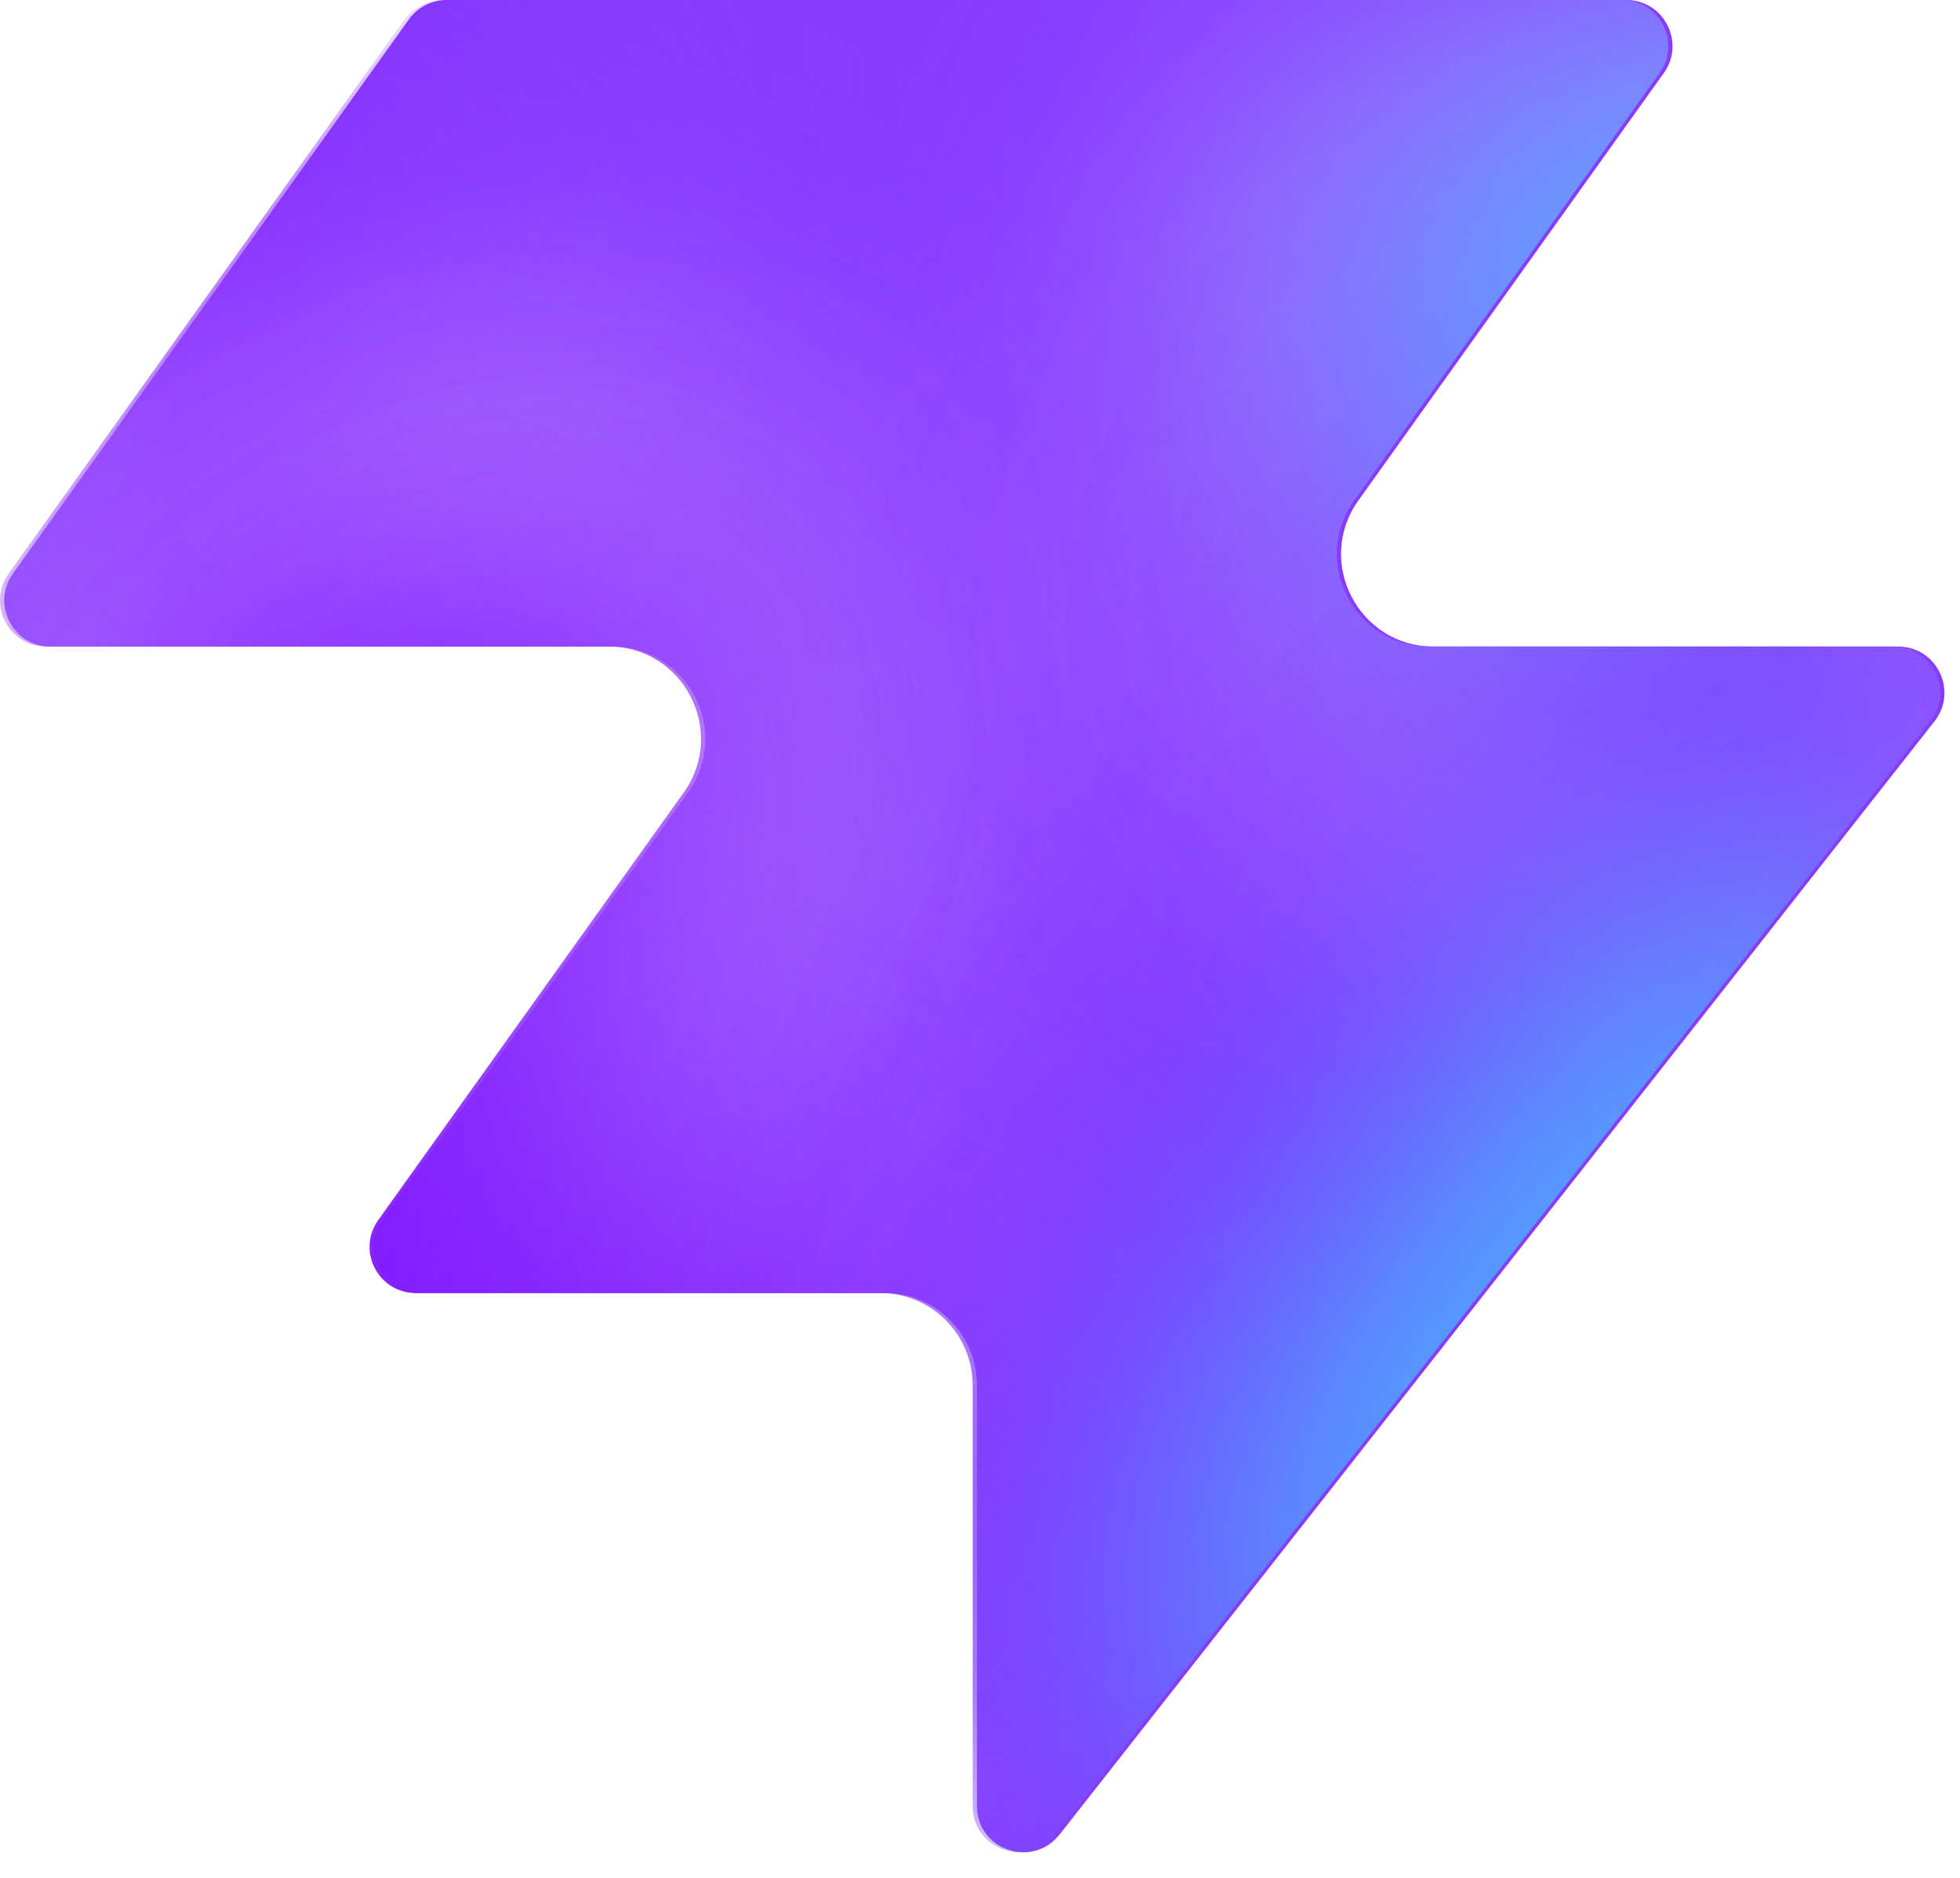
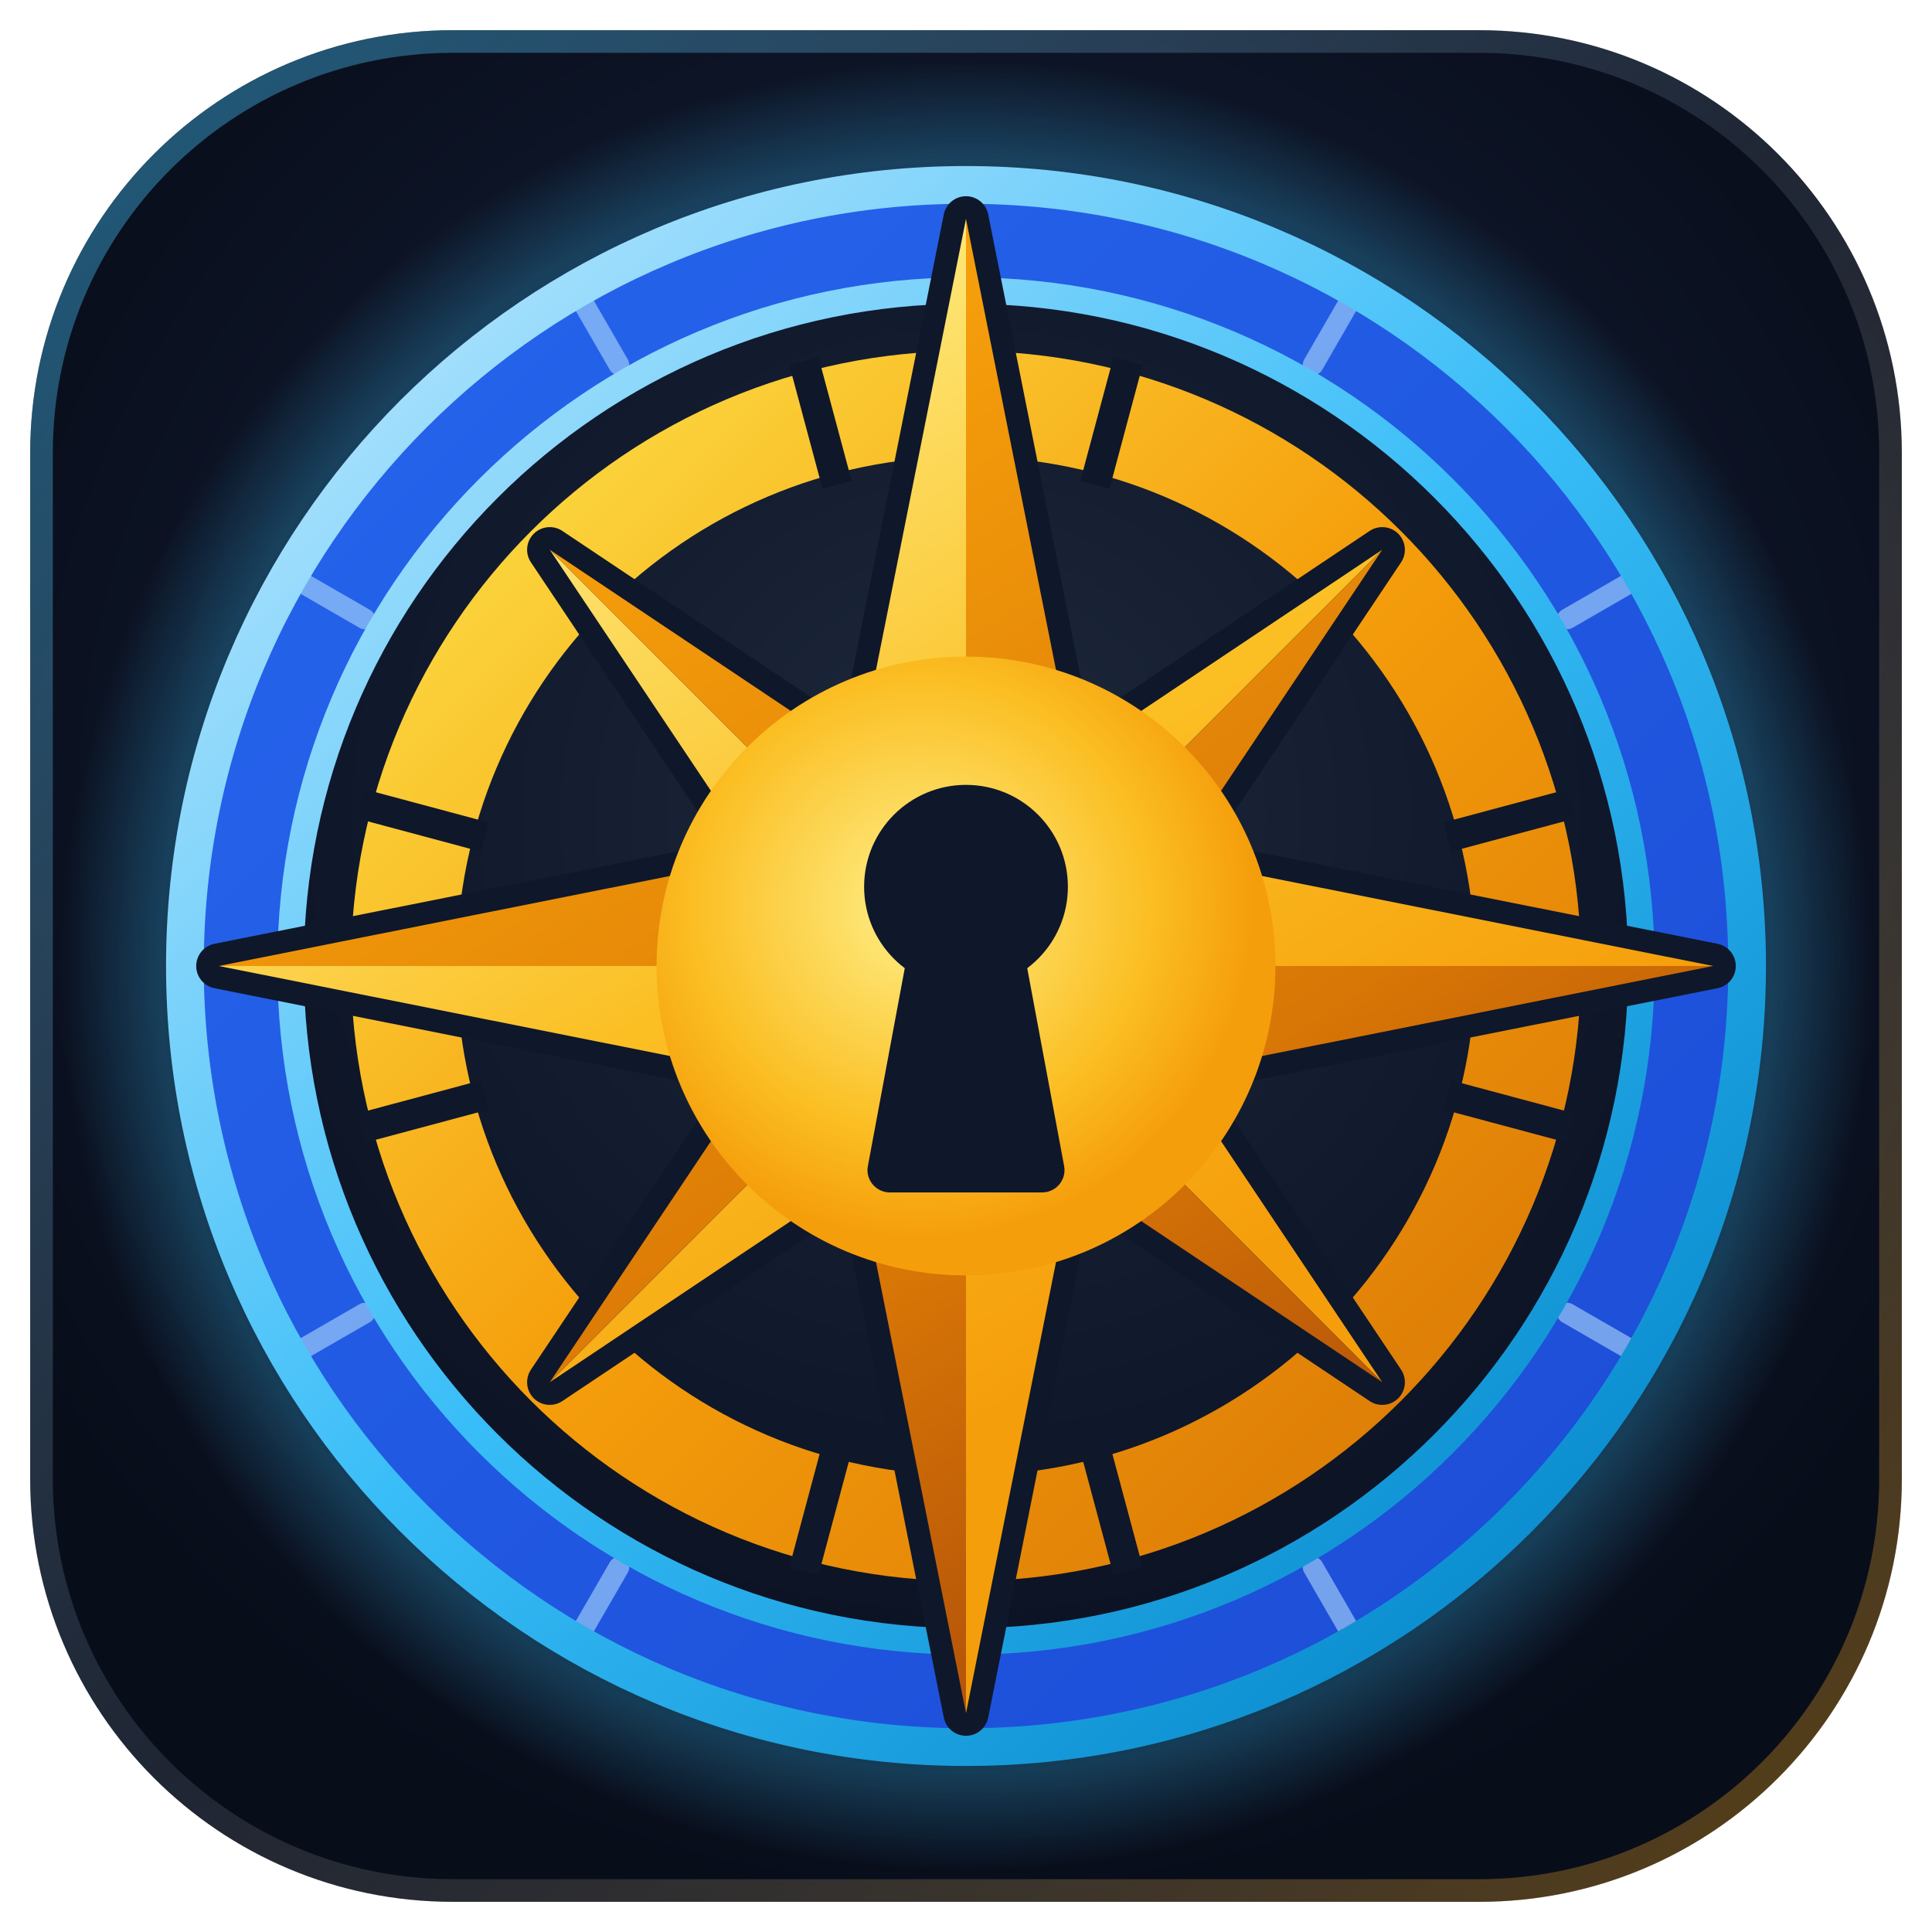
- <svg xmlns="http://www.w3.org/2000/svg" width="48" height="46" fill="none" viewBox="0 0 48 46">
-   <path fill="#863bff" d="M25.946 44.938c-.664.845-2.021.375-2.021-.698V33.937a2.26 2.26 0 0 0-2.262-2.262H10.287c-.92 0-1.456-1.04-.92-1.788l7.48-10.471c1.07-1.497 0-3.578-1.842-3.578H1.237c-.92 0-1.456-1.04-.92-1.788L10.013.474c.214-.297.556-.474.92-.474h28.894c.92 0 1.456 1.04.92 1.788l-7.48 10.471c-1.07 1.498 0 3.579 1.842 3.579h11.377c.943 0 1.473 1.088.89 1.83L25.947 44.94z" style="fill:#863bff;fill:color(display-p3 .525 .23 1);fill-opacity:1" />
-   <mask id="a" width="48" height="46" x="0" y="0" maskUnits="userSpaceOnUse" style="mask-type:alpha">
-     <path fill="#000" d="M25.842 44.938c-.664.844-2.021.375-2.021-.698V33.937a2.26 2.26 0 0 0-2.262-2.262H10.183c-.92 0-1.456-1.04-.92-1.788l7.48-10.471c1.07-1.498 0-3.579-1.842-3.579H1.133c-.92 0-1.456-1.04-.92-1.787L9.91.473c.214-.297.556-.474.92-.474h28.894c.92 0 1.456 1.04.92 1.788l-7.48 10.471c-1.07 1.498 0 3.578 1.842 3.578h11.377c.943 0 1.473 1.088.89 1.832L25.843 44.94z" style="fill:#000;fill-opacity:1" />
-   </mask>
-   <g mask="url(#a)">
-     <g filter="url(#b)">
-       <ellipse cx="5.508" cy="14.704" fill="#ede6ff" rx="5.508" ry="14.704" style="fill:#ede6ff;fill:color(display-p3 .927 .903 1);fill-opacity:1" transform="matrix(.00324 1 1 -.00324 -4.47 31.516)" />
-     </g>
-     <g filter="url(#c)">
-       <ellipse cx="10.399" cy="29.851" fill="#ede6ff" rx="10.399" ry="29.851" style="fill:#ede6ff;fill:color(display-p3 .927 .903 1);fill-opacity:1" transform="matrix(.00324 1 1 -.00324 -39.328 7.883)" />
-     </g>
-     <g filter="url(#d)">
-       <ellipse cx="5.508" cy="30.487" fill="#7e14ff" rx="5.508" ry="30.487" style="fill:#7e14ff;fill:color(display-p3 .492 .077 1);fill-opacity:1" transform="rotate(89.814 -25.913 -14.639)scale(1 -1)" />
-     </g>
-     <g filter="url(#e)">
-       <ellipse cx="5.508" cy="30.599" fill="#7e14ff" rx="5.508" ry="30.599" style="fill:#7e14ff;fill:color(display-p3 .492 .077 1);fill-opacity:1" transform="rotate(89.814 -32.644 -3.334)scale(1 -1)" />
-     </g>
-     <g filter="url(#f)">
-       <ellipse cx="5.508" cy="30.599" fill="#7e14ff" rx="5.508" ry="30.599" style="fill:#7e14ff;fill:color(display-p3 .492 .077 1);fill-opacity:1" transform="matrix(.00324 1 1 -.00324 -34.34 30.47)" />
-     </g>
-     <g filter="url(#g)">
-       <ellipse cx="14.072" cy="22.078" fill="#ede6ff" rx="14.072" ry="22.078" style="fill:#ede6ff;fill:color(display-p3 .927 .903 1);fill-opacity:1" transform="rotate(93.35 24.506 48.493)scale(-1 1)" />
-     </g>
-     <g filter="url(#h)">
-       <ellipse cx="3.47" cy="21.501" fill="#7e14ff" rx="3.47" ry="21.501" style="fill:#7e14ff;fill:color(display-p3 .492 .077 1);fill-opacity:1" transform="rotate(89.009 28.708 47.59)scale(-1 1)" />
-     </g>
-     <g filter="url(#i)">
-       <ellipse cx="3.47" cy="21.501" fill="#7e14ff" rx="3.47" ry="21.501" style="fill:#7e14ff;fill:color(display-p3 .492 .077 1);fill-opacity:1" transform="rotate(89.009 28.708 47.59)scale(-1 1)" />
-     </g>
-     <g filter="url(#j)">
-       <ellipse cx=".387" cy="8.972" fill="#7e14ff" rx="4.407" ry="29.108" style="fill:#7e14ff;fill:color(display-p3 .492 .077 1);fill-opacity:1" transform="rotate(39.51 .387 8.972)" />
-     </g>
-     <g filter="url(#k)">
-       <ellipse cx="47.523" cy="-6.092" fill="#7e14ff" rx="4.407" ry="29.108" style="fill:#7e14ff;fill:color(display-p3 .492 .077 1);fill-opacity:1" transform="rotate(37.892 47.523 -6.092)" />
-     </g>
-     <g filter="url(#l)">
-       <ellipse cx="41.412" cy="6.333" fill="#47bfff" rx="5.971" ry="9.665" style="fill:#47bfff;fill:color(display-p3 .28 .748 1);fill-opacity:1" transform="rotate(37.892 41.412 6.333)" />
-     </g>
-     <g filter="url(#m)">
-       <ellipse cx="-1.879" cy="38.332" fill="#7e14ff" rx="4.407" ry="29.108" style="fill:#7e14ff;fill:color(display-p3 .492 .077 1);fill-opacity:1" transform="rotate(37.892 -1.88 38.332)" />
-     </g>
-     <g filter="url(#n)">
-       <ellipse cx="-1.879" cy="38.332" fill="#7e14ff" rx="4.407" ry="29.108" style="fill:#7e14ff;fill:color(display-p3 .492 .077 1);fill-opacity:1" transform="rotate(37.892 -1.88 38.332)" />
-     </g>
-     <g filter="url(#o)">
-       <ellipse cx="35.651" cy="29.907" fill="#7e14ff" rx="4.407" ry="29.108" style="fill:#7e14ff;fill:color(display-p3 .492 .077 1);fill-opacity:1" transform="rotate(37.892 35.651 29.907)" />
-     </g>
-     <g filter="url(#p)">
-       <ellipse cx="38.418" cy="32.4" fill="#47bfff" rx="5.971" ry="15.297" style="fill:#47bfff;fill:color(display-p3 .28 .748 1);fill-opacity:1" transform="rotate(37.892 38.418 32.4)" />
-     </g>
+ <svg xmlns="http://www.w3.org/2000/svg" viewBox="0 0 512 512" width="512" height="512" fill="none">
+   <defs>
+     <radialGradient id="bgNavy" cx="256" cy="216" r="290" gradientUnits="userSpaceOnUse">
+       <stop offset="0%" stop-color="#1e293b" />
+       <stop offset="58%" stop-color="#0f172a" />
+       <stop offset="100%" stop-color="#080d1a" />
+     </radialGradient>
+     <radialGradient id="cyanHalo" cx="256" cy="256" r="240" gradientUnits="userSpaceOnUse">
+       <stop offset="74%" stop-color="#38bdf8" stop-opacity="0" />
+       <stop offset="89%" stop-color="#38bdf8" stop-opacity="0.26" />
+       <stop offset="100%" stop-color="#38bdf8" stop-opacity="0" />
+     </radialGradient>
+     <linearGradient id="cyanBright" x1="76" y1="64" x2="436" y2="448" gradientUnits="userSpaceOnUse">
+       <stop offset="0%" stop-color="#bae6fd" />
+       <stop offset="50%" stop-color="#38bdf8" />
+       <stop offset="100%" stop-color="#0284c7" />
+     </linearGradient>
+     <linearGradient id="blueChannel" x1="96" y1="96" x2="416" y2="416" gradientUnits="userSpaceOnUse">
+       <stop offset="0%" stop-color="#2563eb" />
+       <stop offset="100%" stop-color="#1d4ed8" />
+     </linearGradient>
+     <linearGradient id="goldWheel" x1="110" y1="110" x2="402" y2="402" gradientUnits="userSpaceOnUse">
+       <stop offset="0%" stop-color="#fde047" />
+       <stop offset="50%" stop-color="#f59e0b" />
+       <stop offset="100%" stop-color="#d97706" />
+     </linearGradient>
+     <linearGradient id="goldLight" x1="160" y1="80" x2="320" y2="340" gradientUnits="userSpaceOnUse">
+       <stop offset="0%" stop-color="#fef08a" />
+       <stop offset="55%" stop-color="#fbbf24" />
+       <stop offset="100%" stop-color="#f59e0b" />
+     </linearGradient>
+     <linearGradient id="goldShadow" x1="190" y1="120" x2="360" y2="390" gradientUnits="userSpaceOnUse">
+       <stop offset="0%" stop-color="#f59e0b" />
+       <stop offset="65%" stop-color="#d97706" />
+       <stop offset="100%" stop-color="#b45309" />
+     </linearGradient>
+     <radialGradient id="centerBoss" cx="244" cy="240" r="88" gradientUnits="userSpaceOnUse">
+       <stop offset="0%" stop-color="#fef08a" />
+       <stop offset="68%" stop-color="#fbbf24" />
+       <stop offset="100%" stop-color="#f59e0b" />
+     </radialGradient>
+     <linearGradient id="squircleRim" x1="16" y1="16" x2="496" y2="496" gradientUnits="userSpaceOnUse">
+       <stop offset="0%" stop-color="#38bdf8" stop-opacity="0.45" />
+       <stop offset="50%" stop-color="#94a3b8" stop-opacity="0.16" />
+       <stop offset="100%" stop-color="#f59e0b" stop-opacity="0.35" />
+     </linearGradient>
+   </defs>
+   <rect x="8" y="8" width="496" height="496" rx="112" fill="url(#bgNavy)" />
+   <rect x="11" y="11" width="490" height="490" rx="109" stroke="url(#squircleRim)" stroke-width="6" />
+   <circle cx="256" cy="256" r="240" fill="url(#cyanHalo)" />
+   <circle cx="256" cy="256" r="193" stroke="url(#blueChannel)" stroke-width="26" />
+   <g stroke-linecap="round">
+     <line x1="348.00" y1="96.65" x2="357.00" y2="81.06" stroke="#bae6fd" stroke-width="5.5" stroke-opacity="0.55" />
+     <line x1="415.35" y1="164.00" x2="430.94" y2="155.00" stroke="#bae6fd" stroke-width="5.5" stroke-opacity="0.55" />
+     <line x1="415.35" y1="348.00" x2="430.94" y2="357.00" stroke="#bae6fd" stroke-width="5.5" stroke-opacity="0.55" />
+     <line x1="348.00" y1="415.35" x2="357.00" y2="430.94" stroke="#bae6fd" stroke-width="5.5" stroke-opacity="0.55" />
+     <line x1="164.00" y1="415.35" x2="155.00" y2="430.94" stroke="#bae6fd" stroke-width="5.5" stroke-opacity="0.55" />
+     <line x1="96.65" y1="348.00" x2="81.06" y2="357.00" stroke="#bae6fd" stroke-width="5.5" stroke-opacity="0.55" />
+     <line x1="96.65" y1="164.00" x2="81.06" y2="155.00" stroke="#bae6fd" stroke-width="5.5" stroke-opacity="0.55" />
+     <line x1="164.00" y1="96.65" x2="155.00" y2="81.06" stroke="#bae6fd" stroke-width="5.5" stroke-opacity="0.55" />
  </g>
-   <defs>
-     <filter id="b" width="60.045" height="41.654" x="-19.77" y="16.149" color-interpolation-filters="sRGB" filterUnits="userSpaceOnUse">
-       <feFlood flood-opacity="0" result="BackgroundImageFix" />
-       <feBlend in="SourceGraphic" in2="BackgroundImageFix" result="shape" />
-       <feGaussianBlur result="effect1_foregroundBlur_2002_17158" stdDeviation="7.659" />
-     </filter>
-     <filter id="c" width="90.34" height="51.437" x="-54.613" y="-7.533" color-interpolation-filters="sRGB" filterUnits="userSpaceOnUse">
-       <feFlood flood-opacity="0" result="BackgroundImageFix" />
-       <feBlend in="SourceGraphic" in2="BackgroundImageFix" result="shape" />
-       <feGaussianBlur result="effect1_foregroundBlur_2002_17158" stdDeviation="7.659" />
-     </filter>
-     <filter id="d" width="79.355" height="29.4" x="-49.64" y="2.03" color-interpolation-filters="sRGB" filterUnits="userSpaceOnUse">
-       <feFlood flood-opacity="0" result="BackgroundImageFix" />
-       <feBlend in="SourceGraphic" in2="BackgroundImageFix" result="shape" />
-       <feGaussianBlur result="effect1_foregroundBlur_2002_17158" stdDeviation="4.596" />
-     </filter>
-     <filter id="e" width="79.579" height="29.4" x="-45.045" y="20.029" color-interpolation-filters="sRGB" filterUnits="userSpaceOnUse">
-       <feFlood flood-opacity="0" result="BackgroundImageFix" />
-       <feBlend in="SourceGraphic" in2="BackgroundImageFix" result="shape" />
-       <feGaussianBlur result="effect1_foregroundBlur_2002_17158" stdDeviation="4.596" />
-     </filter>
-     <filter id="f" width="79.579" height="29.4" x="-43.513" y="21.178" color-interpolation-filters="sRGB" filterUnits="userSpaceOnUse">
-       <feFlood flood-opacity="0" result="BackgroundImageFix" />
-       <feBlend in="SourceGraphic" in2="BackgroundImageFix" result="shape" />
-       <feGaussianBlur result="effect1_foregroundBlur_2002_17158" stdDeviation="4.596" />
-     </filter>
-     <filter id="g" width="74.749" height="58.852" x="15.756" y="-17.901" color-interpolation-filters="sRGB" filterUnits="userSpaceOnUse">
-       <feFlood flood-opacity="0" result="BackgroundImageFix" />
-       <feBlend in="SourceGraphic" in2="BackgroundImageFix" result="shape" />
-       <feGaussianBlur result="effect1_foregroundBlur_2002_17158" stdDeviation="7.659" />
-     </filter>
-     <filter id="h" width="61.377" height="25.362" x="23.548" y="2.284" color-interpolation-filters="sRGB" filterUnits="userSpaceOnUse">
-       <feFlood flood-opacity="0" result="BackgroundImageFix" />
-       <feBlend in="SourceGraphic" in2="BackgroundImageFix" result="shape" />
-       <feGaussianBlur result="effect1_foregroundBlur_2002_17158" stdDeviation="4.596" />
-     </filter>
-     <filter id="i" width="61.377" height="25.362" x="23.548" y="2.284" color-interpolation-filters="sRGB" filterUnits="userSpaceOnUse">
-       <feFlood flood-opacity="0" result="BackgroundImageFix" />
-       <feBlend in="SourceGraphic" in2="BackgroundImageFix" result="shape" />
-       <feGaussianBlur result="effect1_foregroundBlur_2002_17158" stdDeviation="4.596" />
-     </filter>
-     <filter id="j" width="56.045" height="63.649" x="-27.636" y="-22.853" color-interpolation-filters="sRGB" filterUnits="userSpaceOnUse">
-       <feFlood flood-opacity="0" result="BackgroundImageFix" />
-       <feBlend in="SourceGraphic" in2="BackgroundImageFix" result="shape" />
-       <feGaussianBlur result="effect1_foregroundBlur_2002_17158" stdDeviation="4.596" />
-     </filter>
-     <filter id="k" width="54.814" height="64.646" x="20.116" y="-38.415" color-interpolation-filters="sRGB" filterUnits="userSpaceOnUse">
-       <feFlood flood-opacity="0" result="BackgroundImageFix" />
-       <feBlend in="SourceGraphic" in2="BackgroundImageFix" result="shape" />
-       <feGaussianBlur result="effect1_foregroundBlur_2002_17158" stdDeviation="4.596" />
-     </filter>
-     <filter id="l" width="33.541" height="35.313" x="24.641" y="-11.323" color-interpolation-filters="sRGB" filterUnits="userSpaceOnUse">
-       <feFlood flood-opacity="0" result="BackgroundImageFix" />
-       <feBlend in="SourceGraphic" in2="BackgroundImageFix" result="shape" />
-       <feGaussianBlur result="effect1_foregroundBlur_2002_17158" stdDeviation="4.596" />
-     </filter>
-     <filter id="m" width="54.814" height="64.646" x="-29.286" y="6.009" color-interpolation-filters="sRGB" filterUnits="userSpaceOnUse">
-       <feFlood flood-opacity="0" result="BackgroundImageFix" />
-       <feBlend in="SourceGraphic" in2="BackgroundImageFix" result="shape" />
-       <feGaussianBlur result="effect1_foregroundBlur_2002_17158" stdDeviation="4.596" />
-     </filter>
-     <filter id="n" width="54.814" height="64.646" x="-29.286" y="6.009" color-interpolation-filters="sRGB" filterUnits="userSpaceOnUse">
-       <feFlood flood-opacity="0" result="BackgroundImageFix" />
-       <feBlend in="SourceGraphic" in2="BackgroundImageFix" result="shape" />
-       <feGaussianBlur result="effect1_foregroundBlur_2002_17158" stdDeviation="4.596" />
-     </filter>
-     <filter id="o" width="54.814" height="64.646" x="8.244" y="-2.416" color-interpolation-filters="sRGB" filterUnits="userSpaceOnUse">
-       <feFlood flood-opacity="0" result="BackgroundImageFix" />
-       <feBlend in="SourceGraphic" in2="BackgroundImageFix" result="shape" />
-       <feGaussianBlur result="effect1_foregroundBlur_2002_17158" stdDeviation="4.596" />
-     </filter>
-     <filter id="p" width="39.409" height="43.623" x="18.713" y="10.588" color-interpolation-filters="sRGB" filterUnits="userSpaceOnUse">
-       <feFlood flood-opacity="0" result="BackgroundImageFix" />
-       <feBlend in="SourceGraphic" in2="BackgroundImageFix" result="shape" />
-       <feGaussianBlur result="effect1_foregroundBlur_2002_17158" stdDeviation="4.596" />
-     </filter>
-   </defs>
+   <circle cx="256" cy="256" r="207" stroke="url(#cyanBright)" stroke-width="10" />
+   <circle cx="256" cy="256" r="179" stroke="url(#cyanBright)" stroke-width="7" />
+   <circle cx="256" cy="256" r="149" stroke="url(#goldWheel)" stroke-width="28" />
+   <g>
+     <line x1="290.16" y1="128.50" x2="298.96" y2="95.66" stroke="#0f172a" stroke-width="8.0" />
+     <line x1="383.50" y1="221.84" x2="416.34" y2="213.04" stroke="#0f172a" stroke-width="8.0" />
+     <line x1="383.50" y1="290.16" x2="416.34" y2="298.96" stroke="#0f172a" stroke-width="8.0" />
+     <line x1="290.16" y1="383.50" x2="298.96" y2="416.34" stroke="#0f172a" stroke-width="8.0" />
+     <line x1="221.84" y1="383.50" x2="213.04" y2="416.34" stroke="#0f172a" stroke-width="8.0" />
+     <line x1="128.50" y1="290.16" x2="95.66" y2="298.96" stroke="#0f172a" stroke-width="8.0" />
+     <line x1="128.50" y1="221.84" x2="95.66" y2="213.04" stroke="#0f172a" stroke-width="8.0" />
+     <line x1="221.84" y1="128.50" x2="213.04" y2="95.66" stroke="#0f172a" stroke-width="8.0" />
+   </g>
+   <g>
+     <polygon points="366.31,145.69 316.31,220.47 256.00,256.00 291.53,195.69" fill="#0f172a" stroke="#0f172a" stroke-width="12" stroke-linejoin="round" />
+     <polygon points="366.31,366.31 291.53,316.31 256.00,256.00 316.31,291.53" fill="#0f172a" stroke="#0f172a" stroke-width="12" stroke-linejoin="round" />
+     <polygon points="145.69,366.31 195.69,291.53 256.00,256.00 220.47,316.31" fill="#0f172a" stroke="#0f172a" stroke-width="12" stroke-linejoin="round" />
+     <polygon points="145.69,145.69 220.47,195.69 256.00,256.00 195.69,220.47" fill="#0f172a" stroke="#0f172a" stroke-width="12" stroke-linejoin="round" />
+     <polygon points="366.31,145.69 256.00,256.00 291.53,195.69" fill="url(#goldLight)" />
+     <polygon points="366.31,145.69 316.31,220.47 256.00,256.00" fill="url(#goldShadow)" />
+     <polygon points="366.31,366.31 256.00,256.00 316.31,291.53" fill="url(#goldLight)" />
+     <polygon points="366.31,366.31 291.53,316.31 256.00,256.00" fill="url(#goldShadow)" />
+     <polygon points="145.69,366.31 256.00,256.00 220.47,316.31" fill="url(#goldLight)" />
+     <polygon points="145.69,366.31 195.69,291.53 256.00,256.00" fill="url(#goldShadow)" />
+     <polygon points="145.69,145.69 256.00,256.00 195.69,220.47" fill="url(#goldLight)" />
+     <polygon points="145.69,145.69 220.47,195.69 256.00,256.00" fill="url(#goldShadow)" />
+     <polygon points="256.00,58.00 280.75,182.03 256.00,256.00 231.25,182.03" fill="#0f172a" stroke="#0f172a" stroke-width="12" stroke-linejoin="round" />
+     <polygon points="454.00,256.00 329.97,280.75 256.00,256.00 329.97,231.25" fill="#0f172a" stroke="#0f172a" stroke-width="12" stroke-linejoin="round" />
+     <polygon points="256.00,454.00 231.25,329.97 256.00,256.00 280.75,329.97" fill="#0f172a" stroke="#0f172a" stroke-width="12" stroke-linejoin="round" />
+     <polygon points="58.00,256.00 182.03,231.25 256.00,256.00 182.03,280.75" fill="#0f172a" stroke="#0f172a" stroke-width="12" stroke-linejoin="round" />
+     <polygon points="256.00,58.00 256.00,256.00 231.25,182.03" fill="url(#goldLight)" />
+     <polygon points="256.00,58.00 280.75,182.03 256.00,256.00" fill="url(#goldShadow)" />
+     <polygon points="454.00,256.00 256.00,256.00 329.97,231.25" fill="url(#goldLight)" />
+     <polygon points="454.00,256.00 329.97,280.75 256.00,256.00" fill="url(#goldShadow)" />
+     <polygon points="256.00,454.00 256.00,256.00 280.75,329.97" fill="url(#goldLight)" />
+     <polygon points="256.00,454.00 231.25,329.97 256.00,256.00" fill="url(#goldShadow)" />
+     <polygon points="58.00,256.00 256.00,256.00 182.03,280.75" fill="url(#goldLight)" />
+     <polygon points="58.00,256.00 182.03,231.25 256.00,256.00" fill="url(#goldShadow)" />
+   </g>
+   <circle cx="256" cy="256" r="82" fill="url(#centerBoss)" />
+   <circle cx="256" cy="235" r="27" fill="#0f172a" />
+   <path d="M241 250 H271 L282 309 C282.7 312.6 279.9 316 276.2 316 H235.8 C232.1 316 229.3 312.6 230 309 Z" fill="#0f172a" />
</svg>
